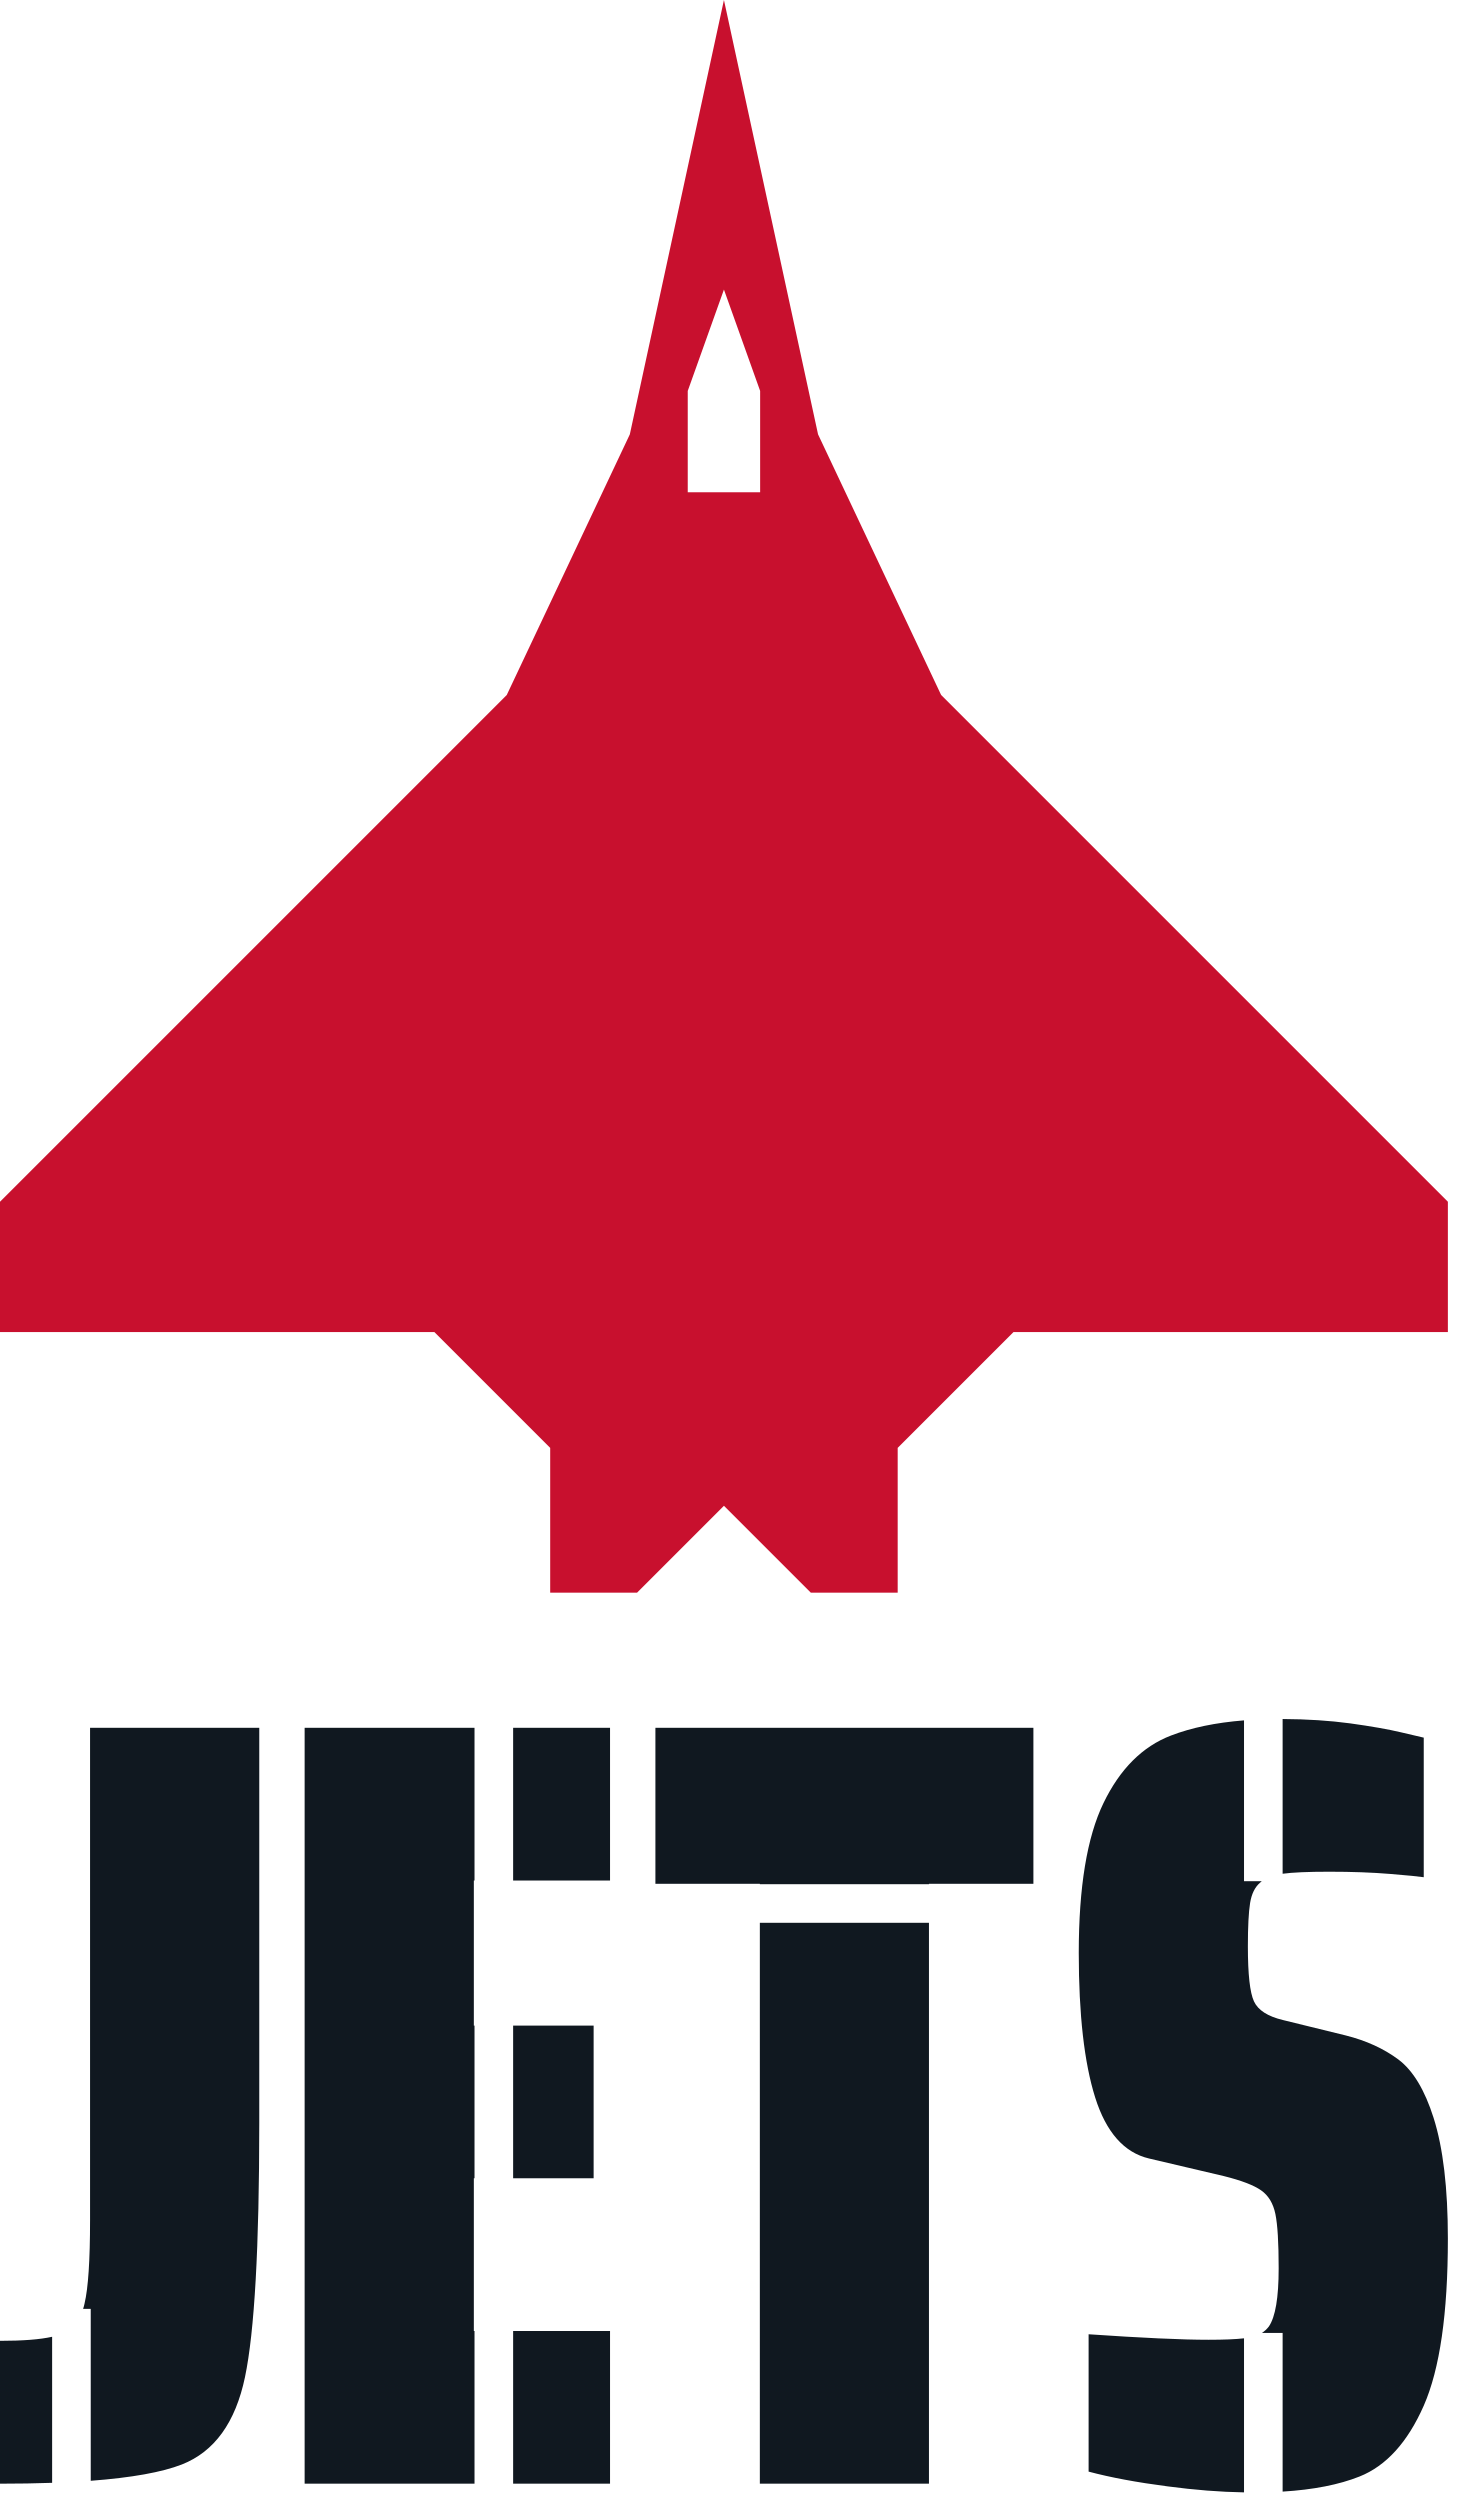
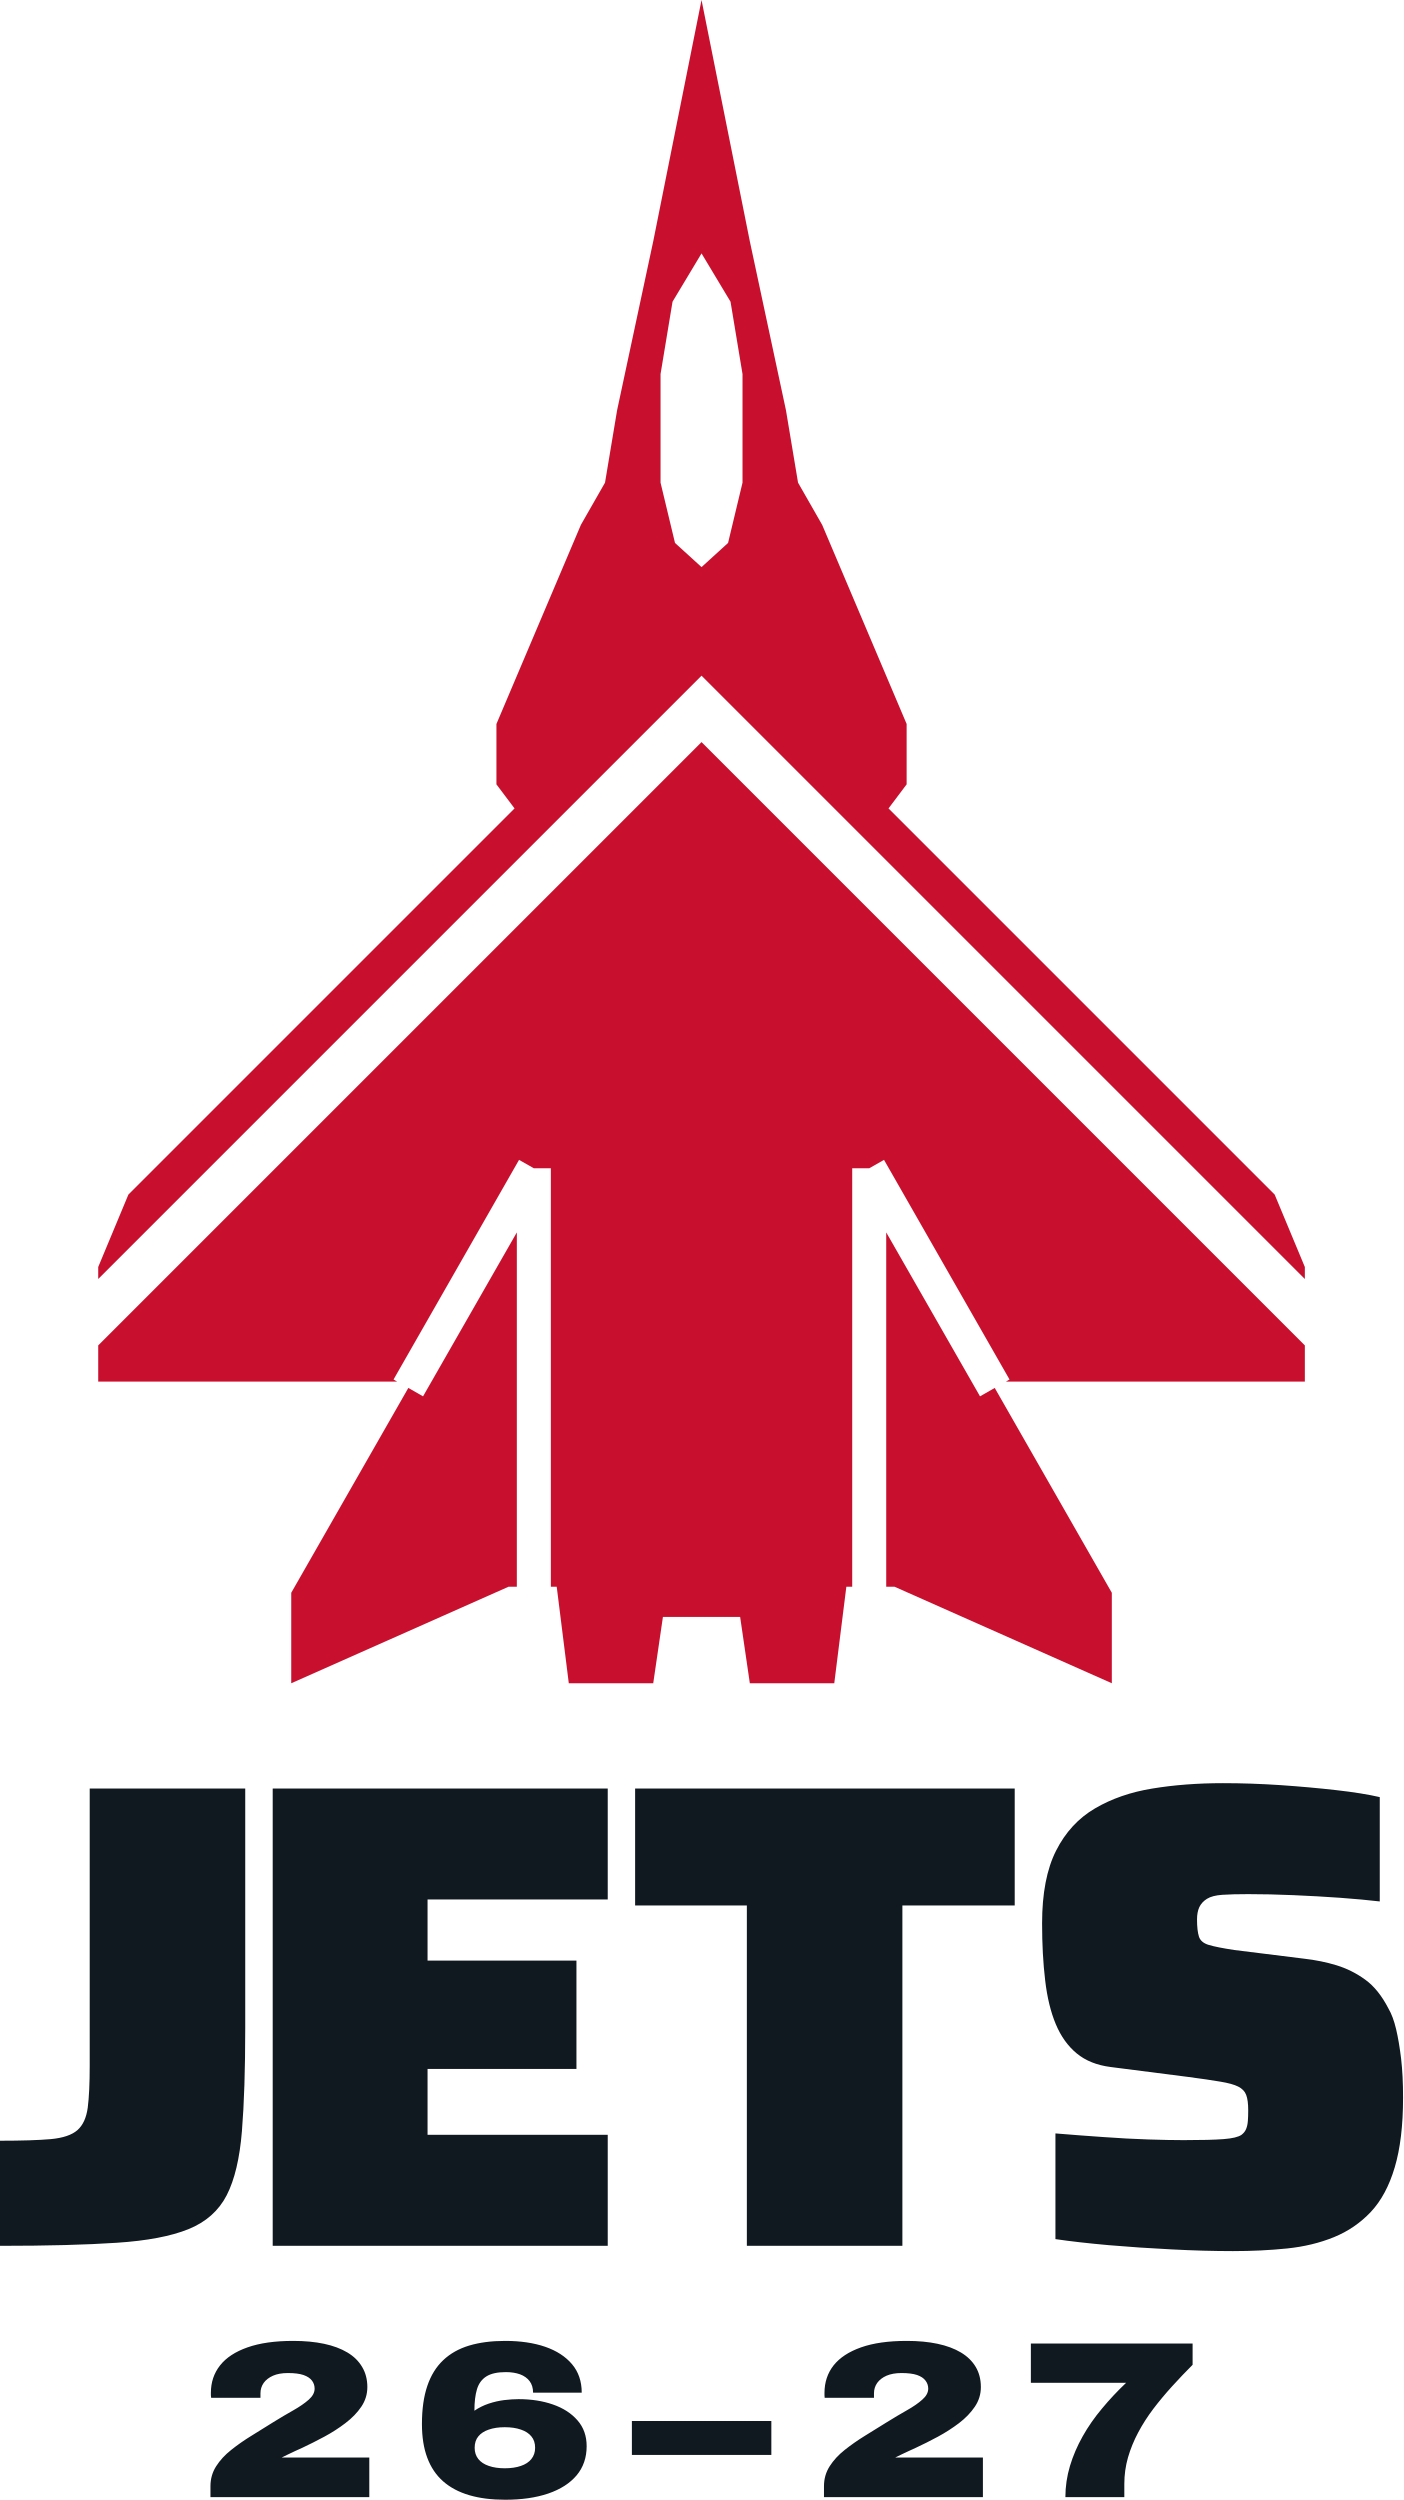
- <svg xmlns="http://www.w3.org/2000/svg" width="1.51in" height="2.59in" viewBox="0 0 151 259">
+ <svg xmlns="http://www.w3.org/2000/svg" width="1.65in" height="2.94in" viewBox="0 0 165 294">
  <g id="ink-jets-red">
-     <path fill="#C8102E" fill-rule="nonzero" d="M75 0 65.25 45 52.5 72 0 124.5V138H45L57 150V165H66L75 156L84 165H93V150L105 138H150V124.5L97.5 72L84.75 45ZM75 30 78.75 40.5V51H71.25V40.5Z" />
+     <path fill="#C8102E" fill-rule="nonzero" d="M103.96 136.4 118.72 162.23 118.29 162.48H153.45V158.22L82.5 87.27L11.55 158.22V162.48H46.71L46.28 162.23L61.04 136.4L62.78 137.39H64.78V186.6H65.47L66.89 197.95H76.82L77.96 190.15H87.04L88.18 197.95H98.11L99.53 186.6H100.22V137.39H102.22ZM82.5 0 76.82 28.38 72.57 48.25 71.15 56.76 68.31 61.73 58.38 85.14V92.24L60.51 95.07L15.1 140.48L11.55 149V150.41L82.5 79.46L153.45 150.41V149L149.9 140.48L104.49 95.07L106.62 92.24V85.14L96.69 61.73L93.85 56.76L92.43 48.25L88.18 28.38ZM60.78 144.93 49.75 164.21 48.02 163.22 34.25 187.31V197.95L59.8 186.6H60.78ZM116.98 163.22 115.25 164.21 104.22 144.93V186.6H105.2L130.75 197.95V187.31ZM82.5 29.8 85.91 35.48 87.32 43.99V56.76L85.62 63.85L82.5 66.69L79.38 63.85L77.68 56.76V43.99L79.09 35.48Z" />
  </g>
  <g id="ink-black">
-     <path fill="#101820" fill-rule="nonzero" d="M128.88 178.23Q124.49 178.58 121.32 179.8Q116.88 181.5 114.32 186.8Q111.76 192.09 111.76 202.33Q111.76 211.89 113.46 217.3Q115.17 222.71 119.04 223.62L126.78 225.44Q129.51 226.12 130.65 226.92Q131.79 227.72 132.13 229.37Q132.47 231.02 132.47 235Q132.47 239.55 131.45 241.03Q131.15 241.42 130.74 241.69H132.88V258.13Q137.65 257.84 140.84 256.57Q144.99 254.92 147.5 249.23Q150 243.54 150 231.93Q150 224.07 148.52 219.41Q147.15 215.08 144.88 213.37Q142.6 211.67 139.41 210.87L132.93 209.28Q130.54 208.71 129.91 207.34Q129.28 205.98 129.28 201.65Q129.28 198.58 129.51 197.15Q129.74 195.73 130.54 195.05Q130.62 194.97 130.72 194.89H128.88ZM31.56 257.31H49.16V241.49H49.09V225.67H49.16V209.85H49.09V194.82H49.16V179H31.56ZM9.33 229.99Q9.33 236.25 8.76 238.64Q8.7 238.93 8.61 239.2H9.4V257.01Q15.74 256.53 18.84 255.32Q23.9 253.33 25.38 246.27Q26.86 239.21 26.86 219.98V179H9.33ZM78.72 257.31H96.24V199.2H78.72ZM96.24 195.2V195.16H107.06V179H67.9V195.16H78.72V195.2ZM112.78 256.06Q116.19 256.97 120.98 257.59Q125.19 258.15 128.88 258.21V242.25Q127.57 242.4 125.19 242.4Q121.09 242.4 112.78 241.83ZM132.88 194.12Q134.42 193.91 137.71 193.91Q141.24 193.91 144.02 194.14Q146.81 194.37 147.5 194.48V180.02Q147.04 179.91 145.11 179.46Q143.17 179 139.87 178.54Q136.69 178.11 132.88 178.09ZM53.16 194.82H63.2V179H53.16ZM53.16 241.49V257.31H63.2V241.49ZM53.16 209.85V225.67H61.5V209.85ZM5.4 242.09Q3.53 242.51 0 242.51V257.31Q2.89 257.31 5.4 257.22Z" />
+     <path fill="#101820" fill-rule="nonzero" d="M32.07 264.11H71.47V251.05H50.28V243.31H67.79V230.57H50.28V223.38H71.47V210.33H32.07ZM144.99 264.73Q148.35 264.73 151.36 264.42Q154.37 264.11 156.87 263.09Q159.37 262.07 161.21 260.12Q163.05 258.16 164.02 254.88Q165 251.6 165 246.67Q165 244.09 164.77 242.1Q164.53 240.11 164.18 238.62Q163.83 237.14 163.28 236.2Q162.11 233.93 160.54 232.8Q158.98 231.67 157.18 231.12Q155.39 230.57 153.35 230.34L145.15 229.32Q143.11 229.01 142.17 228.73Q141.24 228.46 141 227.76Q140.77 227.05 140.77 225.72Q140.77 224.86 141.04 224.28Q141.32 223.69 141.94 223.3Q142.57 222.91 143.74 222.83Q144.91 222.75 146.79 222.75Q149.29 222.75 152.1 222.87Q154.92 222.99 157.61 223.18Q160.31 223.38 162.26 223.61V211.34Q160.23 210.87 157.14 210.52Q154.06 210.17 150.58 209.93Q147.1 209.7 143.82 209.7Q139.36 209.7 135.53 210.33Q131.7 210.95 128.77 212.67Q125.84 214.39 124.2 217.63Q122.55 220.88 122.55 226.19Q122.55 229.87 122.91 232.88Q123.26 235.89 124.16 238.04Q125.06 240.19 126.62 241.48Q128.18 242.77 130.61 243.08L139.75 244.25Q142.1 244.56 143.5 244.8Q144.91 245.03 145.61 245.38Q146.32 245.74 146.55 246.36Q146.79 246.99 146.79 248.16Q146.79 248.86 146.75 249.41Q146.71 249.96 146.55 250.35Q146.4 250.74 146.01 251.05Q145.46 251.44 143.89 251.56Q142.33 251.68 139.2 251.68Q137.48 251.68 135.02 251.6Q132.56 251.52 129.79 251.32Q127.01 251.13 124.12 250.89V263.32Q126.78 263.71 130.37 264.03Q133.97 264.34 137.8 264.53Q141.63 264.73 144.99 264.73ZM87.83 264.11H106.12V224.08H119.33V210.33H74.69V224.08H87.83ZM0 264.11Q8.36 264.11 13.72 263.75Q19.07 263.4 22.16 262.15Q25.25 260.9 26.66 258.16Q28.06 255.43 28.45 250.62Q28.84 245.81 28.84 238.47V210.33H10.55V242.92Q10.55 246.05 10.32 247.85Q10.08 249.64 9.11 250.5Q8.13 251.36 5.98 251.56Q3.83 251.75 0 251.75ZM59.41 293.97Q62.32 293.97 64.47 293.24Q66.63 292.5 67.81 291.1Q68.99 289.69 68.99 287.67Q68.99 285.86 67.91 284.63Q66.84 283.4 65.03 282.77Q63.22 282.14 60.99 282.14Q60.22 282.14 59.29 282.25Q58.36 282.37 57.46 282.67Q56.55 282.98 55.79 283.5Q55.79 281.98 56.09 280.98Q56.39 279.98 57.19 279.47Q57.99 278.96 59.49 278.96Q60.43 278.96 61.16 279.22Q61.88 279.49 62.28 280.02Q62.69 280.56 62.69 281.38H68.41Q68.41 279.38 67.27 278.03Q66.13 276.68 64.11 275.98Q62.09 275.29 59.41 275.29Q57 275.29 55.17 275.84Q53.35 276.39 52.12 277.56Q50.88 278.73 50.25 280.59Q49.62 282.45 49.62 285.07Q49.62 287.36 50.25 289.04Q50.88 290.72 52.12 291.81Q53.35 292.89 55.17 293.43Q57 293.97 59.41 293.97ZM24.75 293.66H43.43V289.01H33.12Q33.41 288.85 33.83 288.66Q34.25 288.46 34.69 288.25Q35.14 288.04 35.51 287.88Q36.79 287.28 38.13 286.56Q39.47 285.84 40.62 284.96Q41.78 284.08 42.49 283.03Q43.2 281.98 43.2 280.72Q43.2 279.38 42.59 278.36Q41.99 277.33 40.85 276.65Q39.71 275.97 38.11 275.63Q36.51 275.29 34.48 275.29Q31.26 275.29 29.11 276.05Q26.95 276.81 25.88 278.17Q24.8 279.54 24.8 281.4V281.68Q24.8 281.82 24.83 281.98H30.63V281.45Q30.63 280.77 31.01 280.23Q31.39 279.7 32.11 279.38Q32.83 279.07 33.85 279.07Q35.01 279.07 35.69 279.3Q36.37 279.54 36.69 279.96Q37 280.38 37 280.9Q37 281.59 36.31 282.2Q35.61 282.82 34.5 283.45Q33.38 284.08 32.12 284.86Q30.86 285.65 29.58 286.44Q28.29 287.23 27.19 288.11Q26.09 288.98 25.42 290.03Q24.75 291.08 24.75 292.37ZM96.9 293.66H115.59V289.01H105.27Q105.56 288.85 105.98 288.66Q106.4 288.46 106.85 288.25Q107.29 288.04 107.66 287.88Q108.95 287.28 110.29 286.56Q111.62 285.84 112.78 284.96Q113.93 284.08 114.64 283.03Q115.35 281.98 115.35 280.72Q115.35 279.38 114.75 278.36Q114.14 277.33 113 276.65Q111.86 275.97 110.26 275.63Q108.66 275.29 106.64 275.29Q103.41 275.29 101.26 276.05Q99.11 276.81 98.03 278.17Q96.96 279.54 96.96 281.4V281.68Q96.96 281.82 96.98 281.98H102.78V281.45Q102.78 280.77 103.16 280.23Q103.54 279.7 104.26 279.38Q104.99 279.07 106.01 279.07Q107.16 279.07 107.85 279.3Q108.53 279.54 108.84 279.96Q109.16 280.38 109.16 280.9Q109.16 281.59 108.46 282.2Q107.77 282.82 106.65 283.45Q105.54 284.08 104.28 284.86Q103.02 285.65 101.73 286.44Q100.45 287.23 99.34 288.11Q98.24 288.98 97.57 290.03Q96.9 291.08 96.9 292.37ZM125.29 293.66H132.22V292.11Q132.22 290.51 132.65 289Q133.09 287.49 133.85 286.06Q134.61 284.63 135.63 283.28Q136.66 281.93 137.84 280.63Q139.02 279.33 140.25 278.1V275.6H121.23V280.22H132.43Q130.91 281.66 129.6 283.24Q128.28 284.81 127.33 286.5Q126.37 288.2 125.83 289.99Q125.29 291.79 125.29 293.66ZM74.31 288.7H90.71V284.71H74.31ZM59.36 290.27Q58.28 290.27 57.48 289.99Q56.68 289.72 56.25 289.18Q55.82 288.64 55.82 287.86Q55.82 287.04 56.25 286.52Q56.68 285.99 57.48 285.72Q58.28 285.44 59.36 285.44Q60.46 285.44 61.26 285.72Q62.06 285.99 62.49 286.52Q62.93 287.04 62.93 287.86Q62.93 288.64 62.49 289.18Q62.06 289.72 61.26 289.99Q60.46 290.27 59.36 290.27Z" />
  </g>
</svg>
